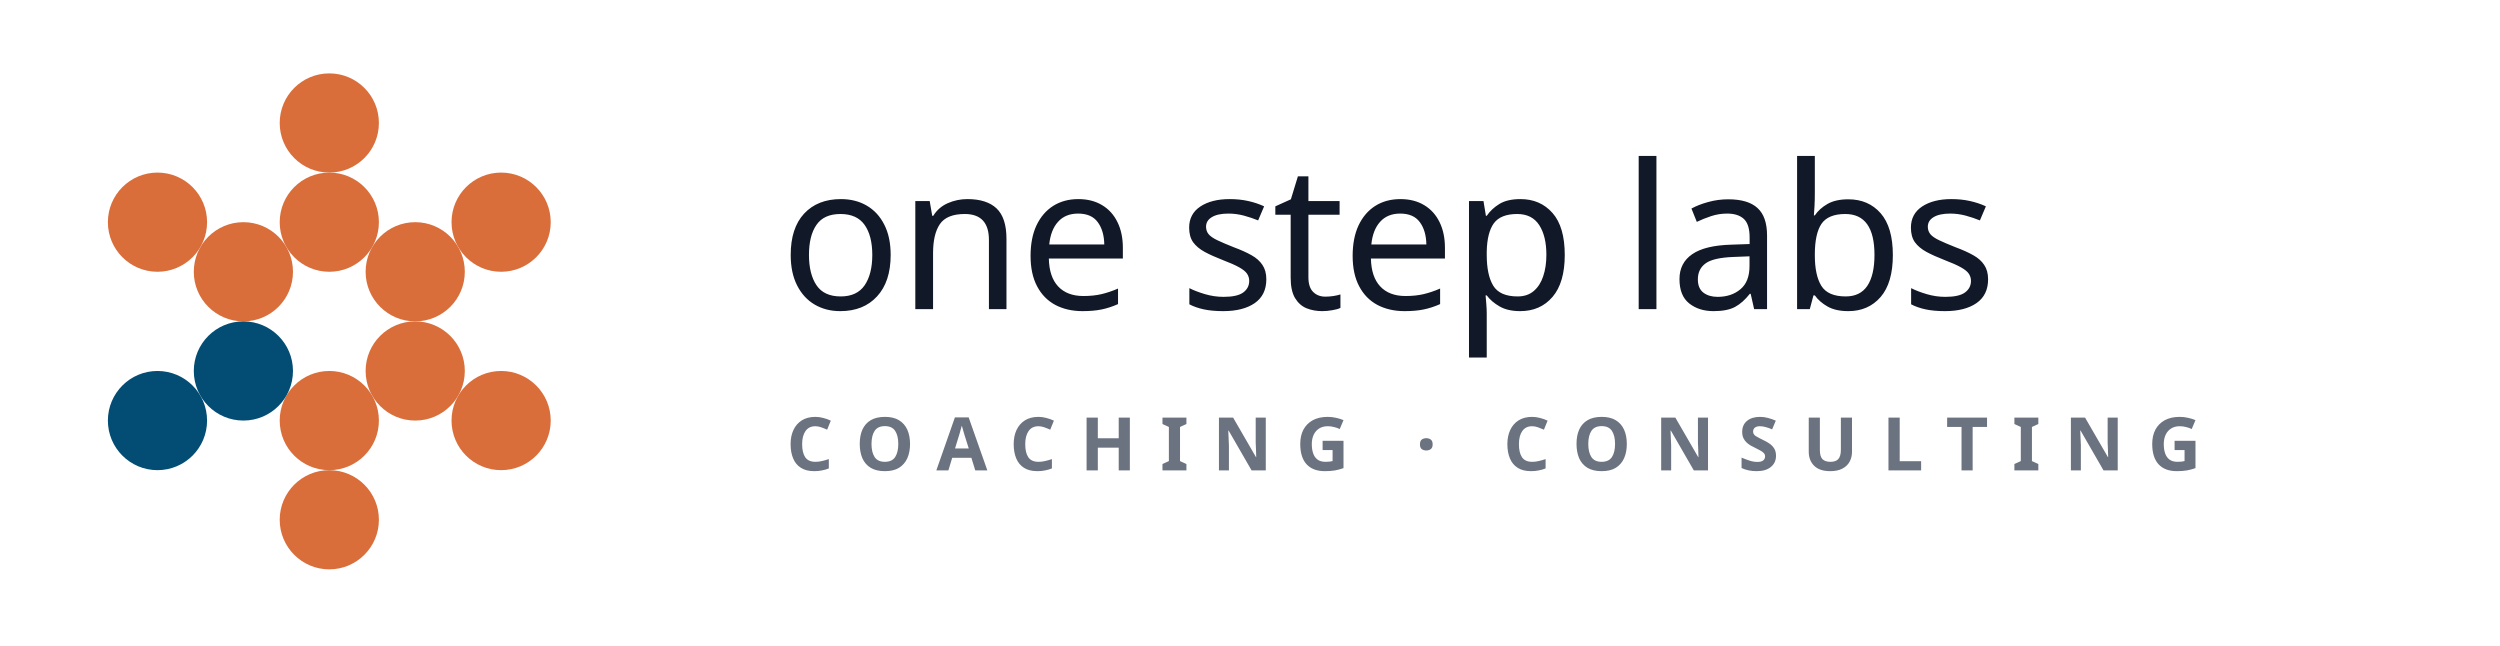
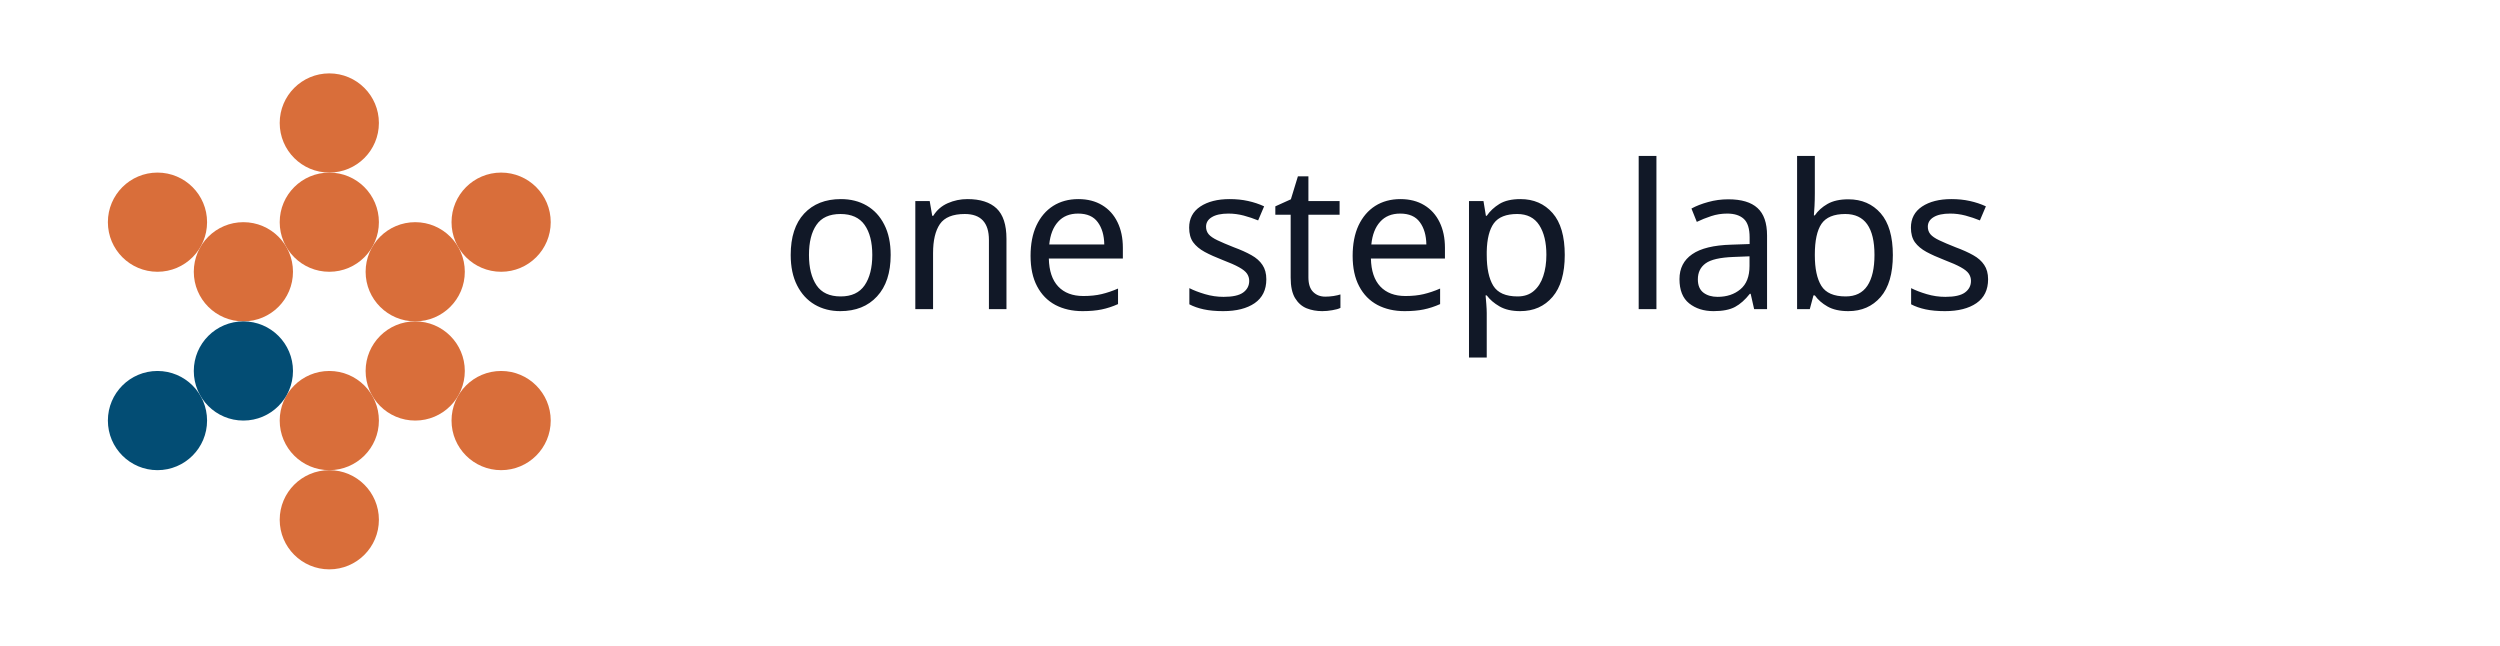
- <svg xmlns="http://www.w3.org/2000/svg" viewBox="0 0 372 96" width="372" height="96" role="img" aria-label="One Step Labs — coaching consulting">
+ <svg xmlns="http://www.w3.org/2000/svg" viewBox="0 0 372 96" width="372" height="96" role="img" aria-label="One Step Labs">
  <g transform="translate(8,6) scale(0.82)">
    <g fill="#D96E3A">
      <circle cx="50" cy="15" r="9" />
      <circle cx="50" cy="33" r="9" />
      <circle cx="50" cy="69" r="9" />
      <circle cx="50" cy="87" r="9" />
      <circle cx="34.41" cy="42" r="9" />
      <circle cx="65.59" cy="42" r="9" />
      <circle cx="65.59" cy="60" r="9" />
      <circle cx="18.82" cy="33" r="9" />
      <circle cx="81.18" cy="33" r="9" />
      <circle cx="81.18" cy="69" r="9" />
    </g>
    <g fill="#034D74">
      <circle cx="34.41" cy="60" r="9" />
      <circle cx="18.82" cy="69" r="9" />
    </g>
  </g>
  <text x="116" y="46" font-family="'DM Sans', sans-serif" font-size="30" font-weight="500" letter-spacing="-0.5" fill="#111827">one step labs</text>
-   <text x="117" y="70" font-family="'DM Sans', sans-serif" font-size="11" font-weight="600" letter-spacing="3.5" fill="#6B7280">COACHING · CONSULTING</text>
</svg>
